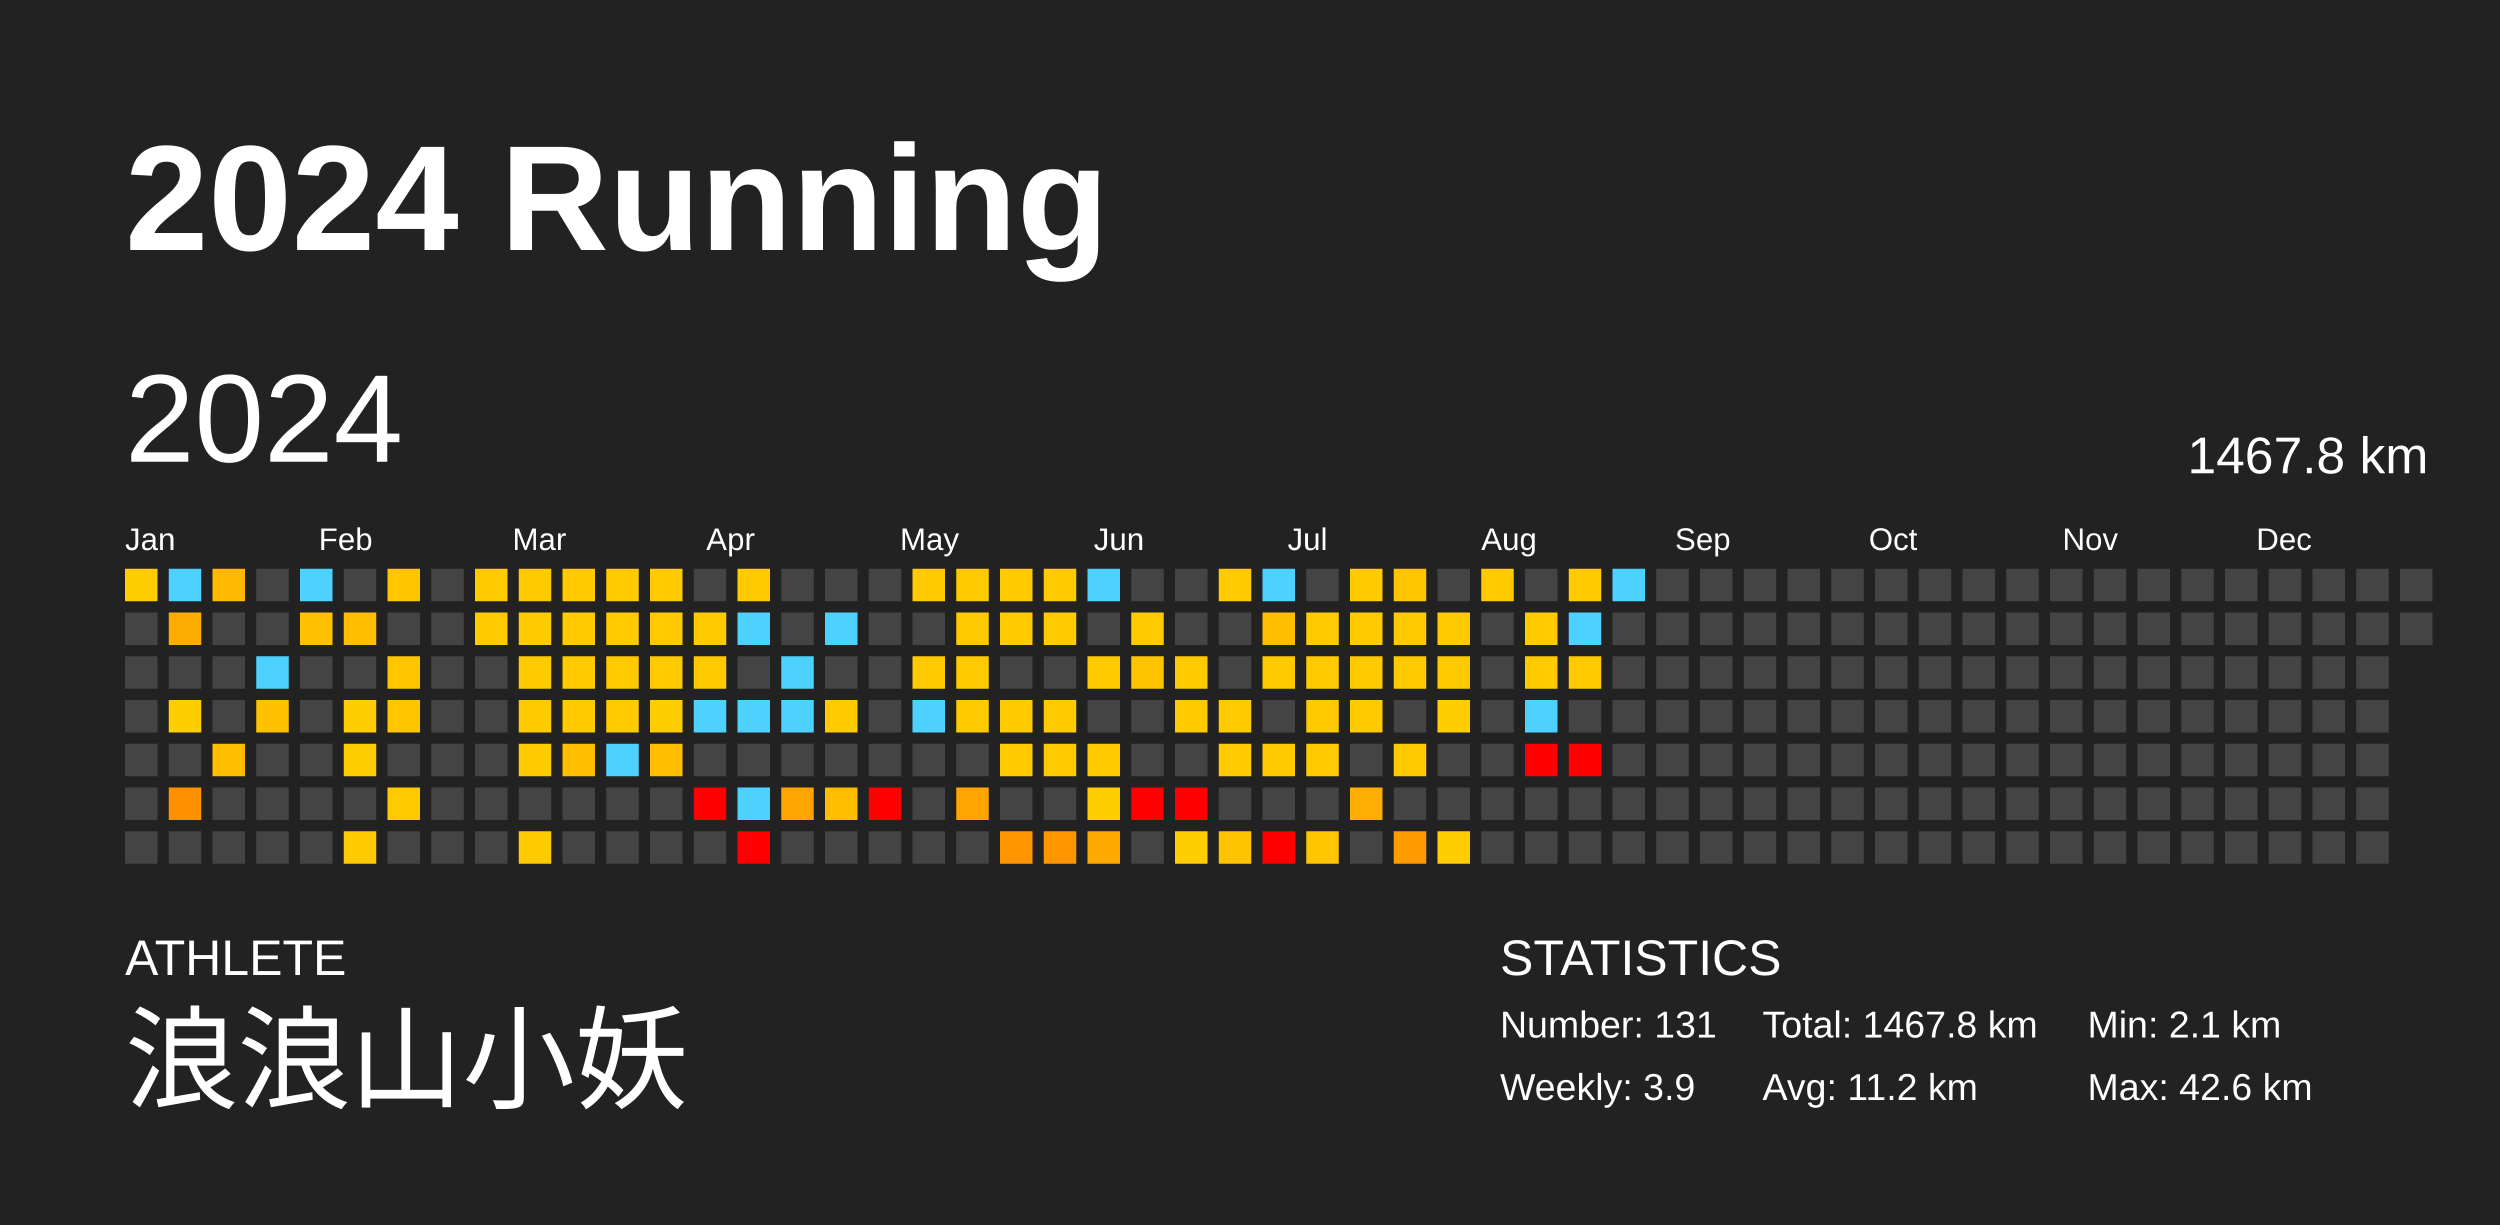
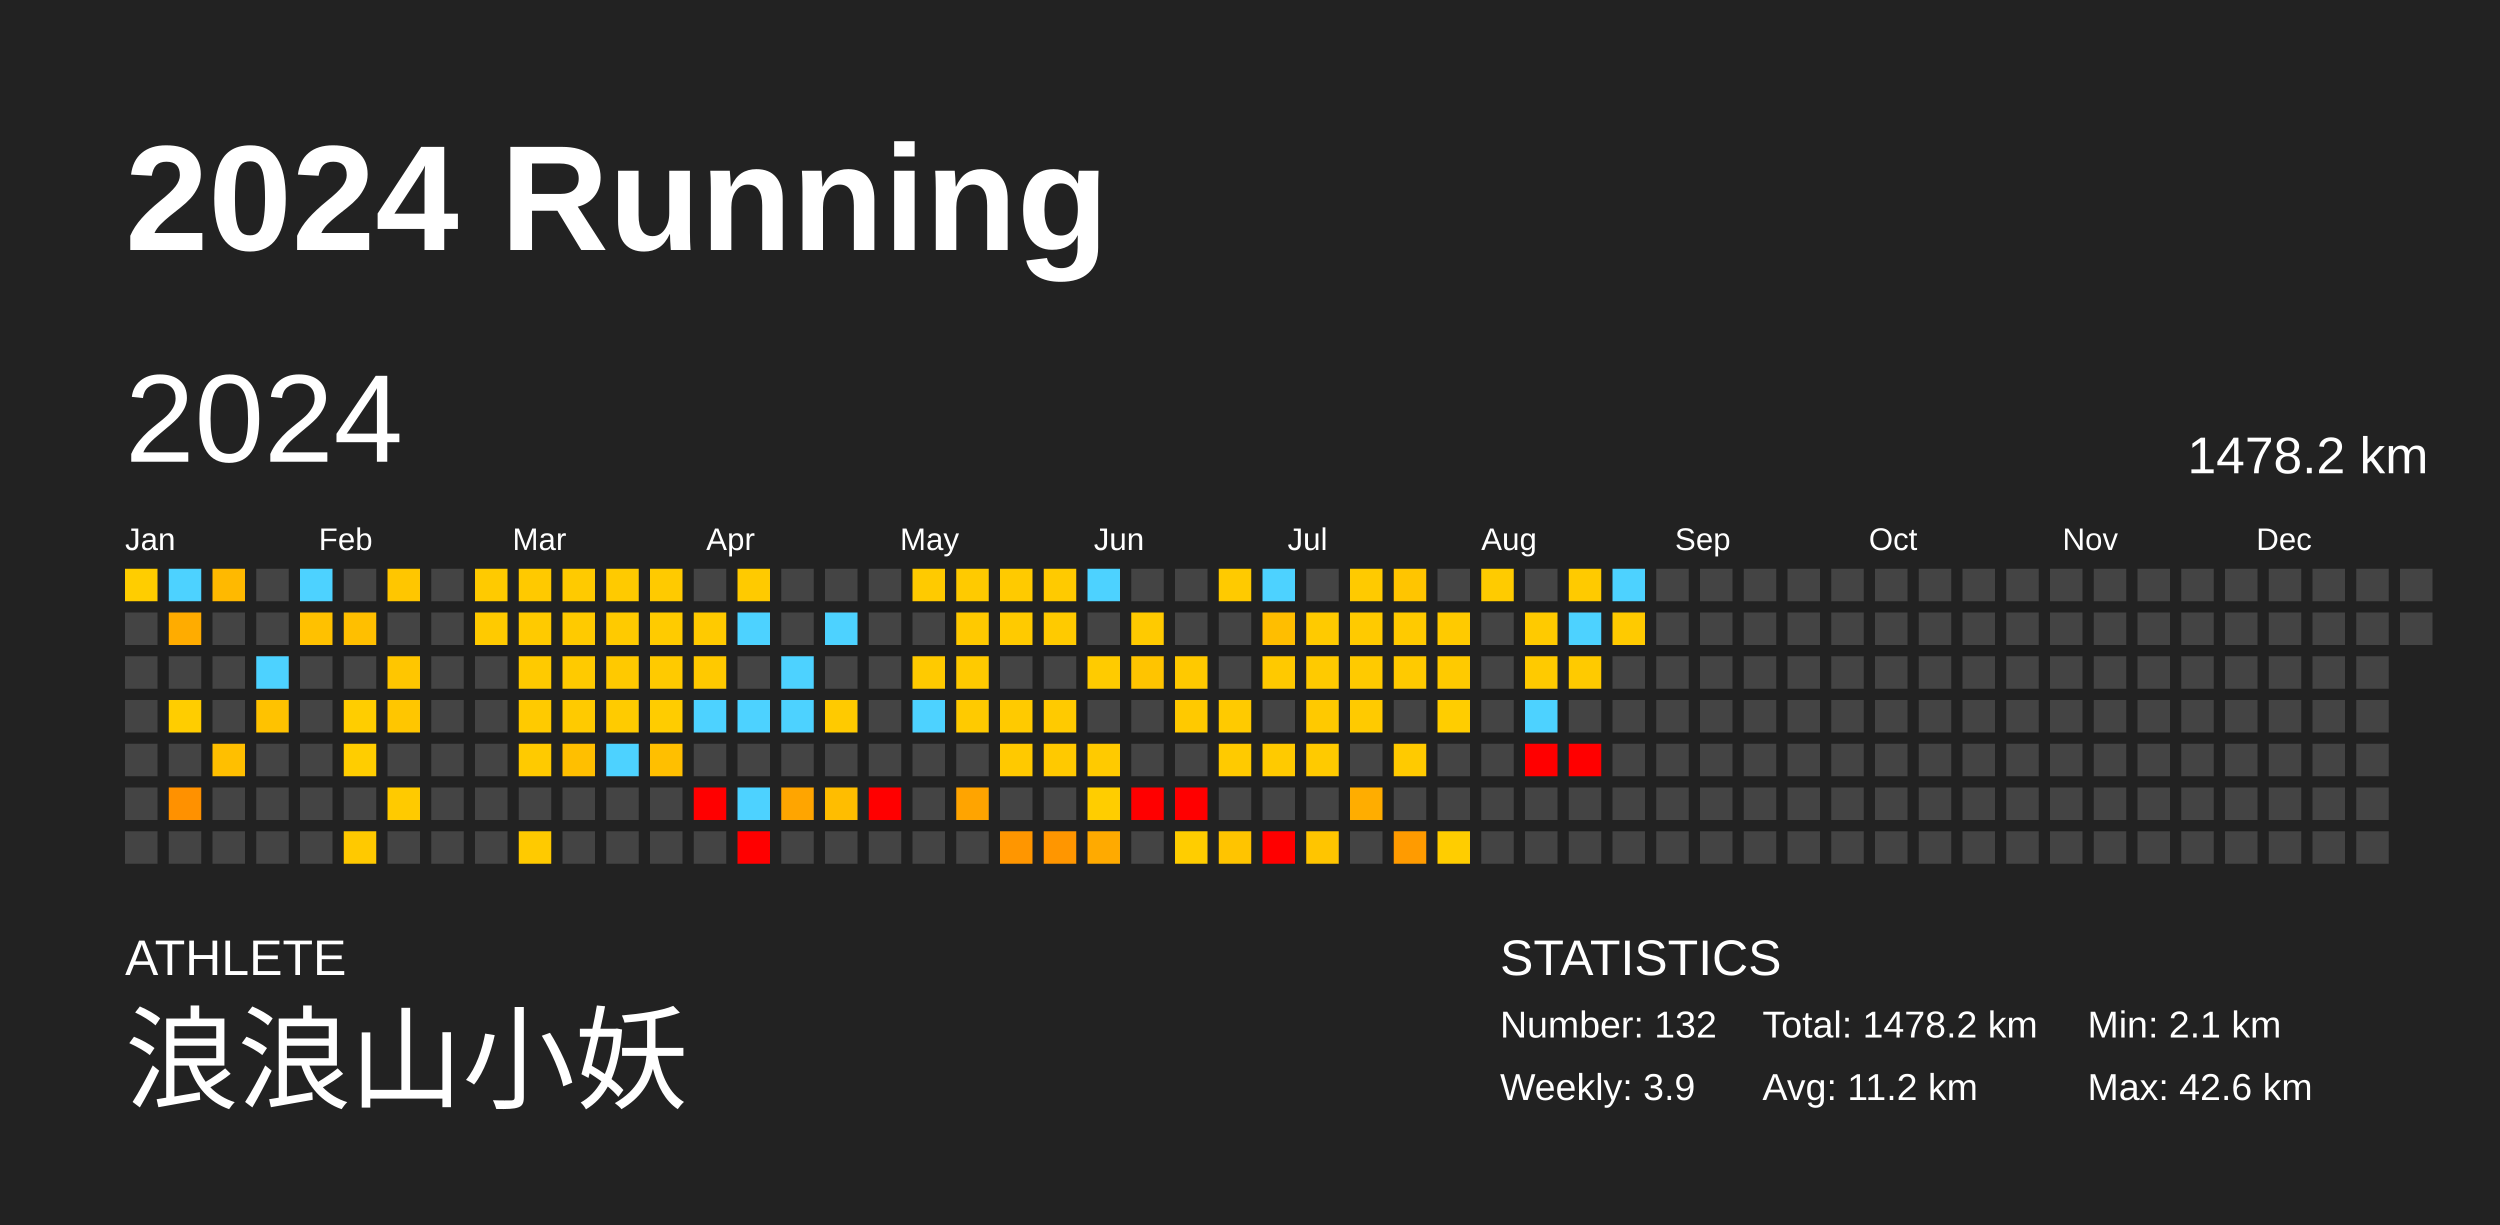
<svg xmlns="http://www.w3.org/2000/svg" baseProfile="full" height="98mm" version="1.1" viewBox="0,0,200,98" width="200mm">
  <defs />
  <rect fill="#222222" height="98" width="200" x="0" y="0" />
  <text fill="#FFFFFF" style="font-size:12px; font-family:Arial; font-weight:bold;" x="10" y="20">2024 Running</text>
  <text fill="#FFFFFF" style="font-size:4px; font-family:Arial" x="10" y="78">ATHLETE</text>
  <text fill="#FFFFFF" style="font-size:9px; font-family:Arial" x="10" y="88">浪浪山小妖</text>
  <text fill="#FFFFFF" style="font-size:4px; font-family:Arial" x="120" y="78">STATISTICS</text>
-   <text fill="#FFFFFF" style="font-size:3px; font-family:Arial" x="120" y="83">Number: 131</text>
+   <text fill="#FFFFFF" style="font-size:3px; font-family:Arial" x="120" y="83">Number: 132</text>
  <text fill="#FFFFFF" style="font-size:3px; font-family:Arial" x="120" y="88">Weekly: 3.9</text>
-   <text fill="#FFFFFF" style="font-size:3px; font-family:Arial" x="141" y="83">Total: 1467.8 km</text>
+   <text fill="#FFFFFF" style="font-size:3px; font-family:Arial" x="141" y="83">Total: 1478.2 km</text>
  <text fill="#FFFFFF" style="font-size:3px; font-family:Arial" x="141" y="88">Avg: 11.2 km</text>
  <text fill="#FFFFFF" style="font-size:3px; font-family:Arial" x="167" y="83">Min: 2.1 km</text>
  <text fill="#FFFFFF" style="font-size:3px; font-family:Arial" x="167" y="88">Max: 42.6 km</text>
  <text dominant-baseline="hanging" fill="#FFFFFF" style="font-size:10.0px; font-family:Arial;" x="10" y="30">2024</text>
-   <text dominant-baseline="hanging" fill="#FFFFFF" style="font-size:4.125px; font-family:Arial;" x="175" y="35">1467.8 km</text>
+   <text dominant-baseline="hanging" fill="#FFFFFF" style="font-size:4.125px; font-family:Arial;" x="175" y="35">1478.2 km</text>
  <text fill="#FFFFFF" style="font-size:2.5px; font-family:Arial" x="10.0" y="44">Jan</text>
  <text fill="#FFFFFF" style="font-size:2.5px; font-family:Arial" x="25.5" y="44">Feb</text>
  <text fill="#FFFFFF" style="font-size:2.5px; font-family:Arial" x="41.0" y="44">Mar</text>
  <text fill="#FFFFFF" style="font-size:2.5px; font-family:Arial" x="56.5" y="44">Apr</text>
  <text fill="#FFFFFF" style="font-size:2.5px; font-family:Arial" x="72.0" y="44">May</text>
  <text fill="#FFFFFF" style="font-size:2.5px; font-family:Arial" x="87.5" y="44">Jun</text>
  <text fill="#FFFFFF" style="font-size:2.5px; font-family:Arial" x="103.0" y="44">Jul</text>
  <text fill="#FFFFFF" style="font-size:2.5px; font-family:Arial" x="118.5" y="44">Aug</text>
  <text fill="#FFFFFF" style="font-size:2.5px; font-family:Arial" x="134.0" y="44">Sep</text>
  <text fill="#FFFFFF" style="font-size:2.5px; font-family:Arial" x="149.5" y="44">Oct</text>
  <text fill="#FFFFFF" style="font-size:2.5px; font-family:Arial" x="165.0" y="44">Nov</text>
  <text fill="#FFFFFF" style="font-size:2.5px; font-family:Arial" x="180.5" y="44">Dec</text>
  <rect fill="#ffcd00" height="2.6" width="2.6" x="10.0" y="45.5" />
  <rect fill="#444444" height="2.6" width="2.6" x="10.0" y="49.0" />
  <rect fill="#444444" height="2.6" width="2.6" x="10.0" y="52.5" />
  <rect fill="#444444" height="2.6" width="2.6" x="10.0" y="56.0" />
  <rect fill="#444444" height="2.6" width="2.6" x="10.0" y="59.5" />
  <rect fill="#444444" height="2.6" width="2.6" x="10.0" y="63.0" />
  <rect fill="#444444" height="2.6" width="2.6" x="10.0" y="66.5" />
  <rect fill="#4dd2ff" height="2.6" width="2.6" x="13.5" y="45.5" />
  <rect fill="#ffac00" height="2.6" width="2.6" x="13.5" y="49.0" />
  <rect fill="#444444" height="2.6" width="2.6" x="13.5" y="52.5" />
  <rect fill="#ffcd00" height="2.6" width="2.6" x="13.5" y="56.0" />
  <rect fill="#444444" height="2.6" width="2.6" x="13.5" y="59.5" />
  <rect fill="#ff9100" height="2.6" width="2.6" x="13.5" y="63.0" />
  <rect fill="#444444" height="2.6" width="2.6" x="13.5" y="66.5" />
  <rect fill="#ffb900" height="2.6" width="2.6" x="17.0" y="45.5" />
  <rect fill="#444444" height="2.6" width="2.6" x="17.0" y="49.0" />
  <rect fill="#444444" height="2.6" width="2.6" x="17.0" y="52.5" />
  <rect fill="#444444" height="2.6" width="2.6" x="17.0" y="56.0" />
  <rect fill="#ffbf00" height="2.6" width="2.6" x="17.0" y="59.5" />
  <rect fill="#444444" height="2.6" width="2.6" x="17.0" y="63.0" />
  <rect fill="#444444" height="2.6" width="2.6" x="17.0" y="66.5" />
  <rect fill="#444444" height="2.6" width="2.6" x="20.5" y="45.5" />
  <rect fill="#444444" height="2.6" width="2.6" x="20.5" y="49.0" />
  <rect fill="#4dd2ff" height="2.6" width="2.6" x="20.5" y="52.5" />
  <rect fill="#ffc200" height="2.6" width="2.6" x="20.5" y="56.0" />
  <rect fill="#444444" height="2.6" width="2.6" x="20.5" y="59.5" />
  <rect fill="#444444" height="2.6" width="2.6" x="20.5" y="63.0" />
  <rect fill="#444444" height="2.6" width="2.6" x="20.5" y="66.5" />
  <rect fill="#4dd2ff" height="2.6" width="2.6" x="24.0" y="45.5" />
  <rect fill="#ffc100" height="2.6" width="2.6" x="24.0" y="49.0" />
  <rect fill="#444444" height="2.6" width="2.6" x="24.0" y="52.5" />
  <rect fill="#444444" height="2.6" width="2.6" x="24.0" y="56.0" />
  <rect fill="#444444" height="2.6" width="2.6" x="24.0" y="59.5" />
  <rect fill="#444444" height="2.6" width="2.6" x="24.0" y="63.0" />
  <rect fill="#444444" height="2.6" width="2.6" x="24.0" y="66.5" />
  <rect fill="#444444" height="2.6" width="2.6" x="27.5" y="45.5" />
  <rect fill="#ffbf00" height="2.6" width="2.6" x="27.5" y="49.0" />
  <rect fill="#444444" height="2.6" width="2.6" x="27.5" y="52.5" />
  <rect fill="#ffcd00" height="2.6" width="2.6" x="27.5" y="56.0" />
  <rect fill="#ffcd00" height="2.6" width="2.6" x="27.5" y="59.5" />
  <rect fill="#444444" height="2.6" width="2.6" x="27.5" y="63.0" />
  <rect fill="#ffc900" height="2.6" width="2.6" x="27.5" y="66.5" />
  <rect fill="#ffc600" height="2.6" width="2.6" x="31.0" y="45.5" />
  <rect fill="#444444" height="2.6" width="2.6" x="31.0" y="49.0" />
  <rect fill="#ffc600" height="2.6" width="2.6" x="31.0" y="52.5" />
  <rect fill="#ffc600" height="2.6" width="2.6" x="31.0" y="56.0" />
  <rect fill="#444444" height="2.6" width="2.6" x="31.0" y="59.5" />
  <rect fill="#ffca00" height="2.6" width="2.6" x="31.0" y="63.0" />
  <rect fill="#444444" height="2.6" width="2.6" x="31.0" y="66.5" />
  <rect fill="#444444" height="2.6" width="2.6" x="34.5" y="45.5" />
  <rect fill="#444444" height="2.6" width="2.6" x="34.5" y="49.0" />
  <rect fill="#444444" height="2.6" width="2.6" x="34.5" y="52.5" />
  <rect fill="#444444" height="2.6" width="2.6" x="34.5" y="56.0" />
  <rect fill="#444444" height="2.6" width="2.6" x="34.5" y="59.5" />
  <rect fill="#444444" height="2.6" width="2.6" x="34.5" y="63.0" />
  <rect fill="#444444" height="2.6" width="2.6" x="34.5" y="66.5" />
  <rect fill="#ffca00" height="2.6" width="2.6" x="38.0" y="45.5" />
  <rect fill="#ffca00" height="2.6" width="2.6" x="38.0" y="49.0" />
  <rect fill="#444444" height="2.6" width="2.6" x="38.0" y="52.5" />
  <rect fill="#444444" height="2.6" width="2.6" x="38.0" y="56.0" />
  <rect fill="#444444" height="2.6" width="2.6" x="38.0" y="59.5" />
  <rect fill="#444444" height="2.6" width="2.6" x="38.0" y="63.0" />
  <rect fill="#444444" height="2.6" width="2.6" x="38.0" y="66.5" />
  <rect fill="#ffc900" height="2.6" width="2.6" x="41.5" y="45.5" />
  <rect fill="#ffca00" height="2.6" width="2.6" x="41.5" y="49.0" />
  <rect fill="#ffca00" height="2.6" width="2.6" x="41.5" y="52.5" />
  <rect fill="#ffca00" height="2.6" width="2.6" x="41.5" y="56.0" />
  <rect fill="#ffca00" height="2.6" width="2.6" x="41.5" y="59.5" />
  <rect fill="#444444" height="2.6" width="2.6" x="41.5" y="63.0" />
  <rect fill="#ffca00" height="2.6" width="2.6" x="41.5" y="66.5" />
  <rect fill="#ffca00" height="2.6" width="2.6" x="45.0" y="45.5" />
  <rect fill="#ffca00" height="2.6" width="2.6" x="45.0" y="49.0" />
  <rect fill="#ffca00" height="2.6" width="2.6" x="45.0" y="52.5" />
  <rect fill="#ffca00" height="2.6" width="2.6" x="45.0" y="56.0" />
  <rect fill="#ffbf00" height="2.6" width="2.6" x="45.0" y="59.5" />
  <rect fill="#444444" height="2.6" width="2.6" x="45.0" y="63.0" />
  <rect fill="#444444" height="2.6" width="2.6" x="45.0" y="66.5" />
  <rect fill="#ffca00" height="2.6" width="2.6" x="48.5" y="45.5" />
  <rect fill="#ffca00" height="2.6" width="2.6" x="48.5" y="49.0" />
  <rect fill="#ffc900" height="2.6" width="2.6" x="48.5" y="52.5" />
  <rect fill="#ffcb00" height="2.6" width="2.6" x="48.5" y="56.0" />
  <rect fill="#4dd2ff" height="2.6" width="2.6" x="48.5" y="59.5" />
  <rect fill="#444444" height="2.6" width="2.6" x="48.5" y="63.0" />
  <rect fill="#444444" height="2.6" width="2.6" x="48.5" y="66.5" />
  <rect fill="#ffca00" height="2.6" width="2.6" x="52.0" y="45.5" />
  <rect fill="#ffcb00" height="2.6" width="2.6" x="52.0" y="49.0" />
  <rect fill="#ffca00" height="2.6" width="2.6" x="52.0" y="52.5" />
  <rect fill="#ffcc00" height="2.6" width="2.6" x="52.0" y="56.0" />
  <rect fill="#ffbf00" height="2.6" width="2.6" x="52.0" y="59.5" />
  <rect fill="#444444" height="2.6" width="2.6" x="52.0" y="63.0" />
  <rect fill="#444444" height="2.6" width="2.6" x="52.0" y="66.5" />
  <rect fill="#444444" height="2.6" width="2.6" x="55.5" y="45.5" />
  <rect fill="#ffca00" height="2.6" width="2.6" x="55.5" y="49.0" />
  <rect fill="#ffc900" height="2.6" width="2.6" x="55.5" y="52.5" />
  <rect fill="#4dd2ff" height="2.6" width="2.6" x="55.5" y="56.0" />
  <rect fill="#444444" height="2.6" width="2.6" x="55.5" y="59.5" />
  <rect fill="red" height="2.6" width="2.6" x="55.5" y="63.0" />
  <rect fill="#444444" height="2.6" width="2.6" x="55.5" y="66.5" />
  <rect fill="#ffca00" height="2.6" width="2.6" x="59.0" y="45.5" />
  <rect fill="#4dd2ff" height="2.6" width="2.6" x="59.0" y="49.0" />
  <rect fill="#444444" height="2.6" width="2.6" x="59.0" y="52.5" />
  <rect fill="#4dd2ff" height="2.6" width="2.6" x="59.0" y="56.0" />
  <rect fill="#444444" height="2.6" width="2.6" x="59.0" y="59.5" />
  <rect fill="#4dd2ff" height="2.6" width="2.6" x="59.0" y="63.0" />
  <rect fill="red" height="2.6" width="2.6" x="59.0" y="66.5" />
  <rect fill="#444444" height="2.6" width="2.6" x="62.5" y="45.5" />
  <rect fill="#444444" height="2.6" width="2.6" x="62.5" y="49.0" />
  <rect fill="#4dd2ff" height="2.6" width="2.6" x="62.5" y="52.5" />
  <rect fill="#4dd2ff" height="2.6" width="2.6" x="62.5" y="56.0" />
  <rect fill="#444444" height="2.6" width="2.6" x="62.5" y="59.5" />
  <rect fill="#ffa500" height="2.6" width="2.6" x="62.5" y="63.0" />
  <rect fill="#444444" height="2.6" width="2.6" x="62.5" y="66.5" />
  <rect fill="#444444" height="2.6" width="2.6" x="66.0" y="45.5" />
  <rect fill="#4dd2ff" height="2.6" width="2.6" x="66.0" y="49.0" />
  <rect fill="#444444" height="2.6" width="2.6" x="66.0" y="52.5" />
  <rect fill="#ffca00" height="2.6" width="2.6" x="66.0" y="56.0" />
  <rect fill="#444444" height="2.6" width="2.6" x="66.0" y="59.5" />
  <rect fill="#ffbd00" height="2.6" width="2.6" x="66.0" y="63.0" />
  <rect fill="#444444" height="2.6" width="2.6" x="66.0" y="66.5" />
  <rect fill="#444444" height="2.6" width="2.6" x="69.5" y="45.5" />
  <rect fill="#444444" height="2.6" width="2.6" x="69.5" y="49.0" />
  <rect fill="#444444" height="2.6" width="2.6" x="69.5" y="52.5" />
  <rect fill="#444444" height="2.6" width="2.6" x="69.5" y="56.0" />
  <rect fill="#444444" height="2.6" width="2.6" x="69.5" y="59.5" />
  <rect fill="red" height="2.6" width="2.6" x="69.5" y="63.0" />
  <rect fill="#444444" height="2.6" width="2.6" x="69.5" y="66.5" />
  <rect fill="#ffca00" height="2.6" width="2.6" x="73.0" y="45.5" />
  <rect fill="#444444" height="2.6" width="2.6" x="73.0" y="49.0" />
  <rect fill="#ffca00" height="2.6" width="2.6" x="73.0" y="52.5" />
  <rect fill="#4dd2ff" height="2.6" width="2.6" x="73.0" y="56.0" />
  <rect fill="#444444" height="2.6" width="2.6" x="73.0" y="59.5" />
  <rect fill="#444444" height="2.6" width="2.6" x="73.0" y="63.0" />
  <rect fill="#444444" height="2.6" width="2.6" x="73.0" y="66.5" />
  <rect fill="#ffca00" height="2.6" width="2.6" x="76.5" y="45.5" />
  <rect fill="#ffc900" height="2.6" width="2.6" x="76.5" y="49.0" />
  <rect fill="#ffca00" height="2.6" width="2.6" x="76.5" y="52.5" />
  <rect fill="#ffca00" height="2.6" width="2.6" x="76.5" y="56.0" />
  <rect fill="#444444" height="2.6" width="2.6" x="76.5" y="59.5" />
  <rect fill="#ffa400" height="2.6" width="2.6" x="76.5" y="63.0" />
  <rect fill="#444444" height="2.6" width="2.6" x="76.5" y="66.5" />
  <rect fill="#ffca00" height="2.6" width="2.6" x="80.0" y="45.5" />
  <rect fill="#ffca00" height="2.6" width="2.6" x="80.0" y="49.0" />
  <rect fill="#444444" height="2.6" width="2.6" x="80.0" y="52.5" />
  <rect fill="#ffca00" height="2.6" width="2.6" x="80.0" y="56.0" />
  <rect fill="#ffc900" height="2.6" width="2.6" x="80.0" y="59.5" />
  <rect fill="#444444" height="2.6" width="2.6" x="80.0" y="63.0" />
  <rect fill="#ff9600" height="2.6" width="2.6" x="80.0" y="66.5" />
  <rect fill="#ffca00" height="2.6" width="2.6" x="83.5" y="45.5" />
  <rect fill="#ffca00" height="2.6" width="2.6" x="83.5" y="49.0" />
  <rect fill="#444444" height="2.6" width="2.6" x="83.5" y="52.5" />
  <rect fill="#ffca00" height="2.6" width="2.6" x="83.5" y="56.0" />
  <rect fill="#ffc900" height="2.6" width="2.6" x="83.5" y="59.5" />
  <rect fill="#444444" height="2.6" width="2.6" x="83.5" y="63.0" />
  <rect fill="#ff9600" height="2.6" width="2.6" x="83.5" y="66.5" />
  <rect fill="#4dd2ff" height="2.6" width="2.6" x="87.0" y="45.5" />
  <rect fill="#444444" height="2.6" width="2.6" x="87.0" y="49.0" />
  <rect fill="#ffcb00" height="2.6" width="2.6" x="87.0" y="52.5" />
  <rect fill="#444444" height="2.6" width="2.6" x="87.0" y="56.0" />
  <rect fill="#ffca00" height="2.6" width="2.6" x="87.0" y="59.5" />
  <rect fill="#ffcd00" height="2.6" width="2.6" x="87.0" y="63.0" />
  <rect fill="#ffaa00" height="2.6" width="2.6" x="87.0" y="66.5" />
  <rect fill="#444444" height="2.6" width="2.6" x="90.5" y="45.5" />
  <rect fill="#ffca00" height="2.6" width="2.6" x="90.5" y="49.0" />
  <rect fill="#ffc400" height="2.6" width="2.6" x="90.5" y="52.5" />
  <rect fill="#444444" height="2.6" width="2.6" x="90.5" y="56.0" />
  <rect fill="#444444" height="2.6" width="2.6" x="90.5" y="59.5" />
  <rect fill="red" height="2.6" width="2.6" x="90.5" y="63.0" />
  <rect fill="#444444" height="2.6" width="2.6" x="90.5" y="66.5" />
  <rect fill="#444444" height="2.6" width="2.6" x="94.0" y="45.5" />
  <rect fill="#444444" height="2.6" width="2.6" x="94.0" y="49.0" />
  <rect fill="#ffc900" height="2.6" width="2.6" x="94.0" y="52.5" />
  <rect fill="#ffc900" height="2.6" width="2.6" x="94.0" y="56.0" />
  <rect fill="#444444" height="2.6" width="2.6" x="94.0" y="59.5" />
  <rect fill="red" height="2.6" width="2.6" x="94.0" y="63.0" />
  <rect fill="#ffcd00" height="2.6" width="2.6" x="94.0" y="66.5" />
  <rect fill="#ffca00" height="2.6" width="2.6" x="97.5" y="45.5" />
  <rect fill="#444444" height="2.6" width="2.6" x="97.5" y="49.0" />
  <rect fill="#444444" height="2.6" width="2.6" x="97.5" y="52.5" />
  <rect fill="#ffca00" height="2.6" width="2.6" x="97.5" y="56.0" />
  <rect fill="#ffca00" height="2.6" width="2.6" x="97.5" y="59.5" />
  <rect fill="#444444" height="2.6" width="2.6" x="97.5" y="63.0" />
  <rect fill="#ffc400" height="2.6" width="2.6" x="97.5" y="66.5" />
  <rect fill="#4dd2ff" height="2.6" width="2.6" x="101.0" y="45.5" />
  <rect fill="#ffbe00" height="2.6" width="2.6" x="101.0" y="49.0" />
  <rect fill="#ffc900" height="2.6" width="2.6" x="101.0" y="52.5" />
  <rect fill="#444444" height="2.6" width="2.6" x="101.0" y="56.0" />
  <rect fill="#ffca00" height="2.6" width="2.6" x="101.0" y="59.5" />
  <rect fill="#444444" height="2.6" width="2.6" x="101.0" y="63.0" />
  <rect fill="red" height="2.6" width="2.6" x="101.0" y="66.5" />
  <rect fill="#444444" height="2.6" width="2.6" x="104.5" y="45.5" />
  <rect fill="#ffca00" height="2.6" width="2.6" x="104.5" y="49.0" />
  <rect fill="#ffca00" height="2.6" width="2.6" x="104.5" y="52.5" />
  <rect fill="#ffc900" height="2.6" width="2.6" x="104.5" y="56.0" />
  <rect fill="#ffca00" height="2.6" width="2.6" x="104.5" y="59.5" />
  <rect fill="#444444" height="2.6" width="2.6" x="104.5" y="63.0" />
  <rect fill="#ffc500" height="2.6" width="2.6" x="104.5" y="66.5" />
  <rect fill="#ffca00" height="2.6" width="2.6" x="108.0" y="45.5" />
  <rect fill="#ffca00" height="2.6" width="2.6" x="108.0" y="49.0" />
  <rect fill="#ffca00" height="2.6" width="2.6" x="108.0" y="52.5" />
  <rect fill="#ffca00" height="2.6" width="2.6" x="108.0" y="56.0" />
  <rect fill="#444444" height="2.6" width="2.6" x="108.0" y="59.5" />
  <rect fill="#ffad00" height="2.6" width="2.6" x="108.0" y="63.0" />
  <rect fill="#444444" height="2.6" width="2.6" x="108.0" y="66.5" />
  <rect fill="#ffc500" height="2.6" width="2.6" x="111.5" y="45.5" />
  <rect fill="#ffca00" height="2.6" width="2.6" x="111.5" y="49.0" />
  <rect fill="#ffca00" height="2.6" width="2.6" x="111.5" y="52.5" />
  <rect fill="#444444" height="2.6" width="2.6" x="111.5" y="56.0" />
  <rect fill="#ffca00" height="2.6" width="2.6" x="111.5" y="59.5" />
  <rect fill="#444444" height="2.6" width="2.6" x="111.5" y="63.0" />
  <rect fill="#ff9b00" height="2.6" width="2.6" x="111.5" y="66.5" />
  <rect fill="#444444" height="2.6" width="2.6" x="115.0" y="45.5" />
  <rect fill="#ffca00" height="2.6" width="2.6" x="115.0" y="49.0" />
  <rect fill="#ffca00" height="2.6" width="2.6" x="115.0" y="52.5" />
  <rect fill="#ffcd00" height="2.6" width="2.6" x="115.0" y="56.0" />
  <rect fill="#444444" height="2.6" width="2.6" x="115.0" y="59.5" />
  <rect fill="#444444" height="2.6" width="2.6" x="115.0" y="63.0" />
  <rect fill="#ffcd00" height="2.6" width="2.6" x="115.0" y="66.5" />
  <rect fill="#ffcb00" height="2.6" width="2.6" x="118.5" y="45.5" />
  <rect fill="#444444" height="2.6" width="2.6" x="118.5" y="49.0" />
  <rect fill="#444444" height="2.6" width="2.6" x="118.5" y="52.5" />
  <rect fill="#444444" height="2.6" width="2.6" x="118.5" y="56.0" />
  <rect fill="#444444" height="2.6" width="2.6" x="118.5" y="59.5" />
  <rect fill="#444444" height="2.6" width="2.6" x="118.5" y="63.0" />
  <rect fill="#444444" height="2.6" width="2.6" x="118.5" y="66.5" />
  <rect fill="#444444" height="2.6" width="2.6" x="122.0" y="45.5" />
  <rect fill="#ffca00" height="2.6" width="2.6" x="122.0" y="49.0" />
  <rect fill="#ffca00" height="2.6" width="2.6" x="122.0" y="52.5" />
  <rect fill="#4dd2ff" height="2.6" width="2.6" x="122.0" y="56.0" />
  <rect fill="red" height="2.6" width="2.6" x="122.0" y="59.5" />
  <rect fill="#444444" height="2.6" width="2.6" x="122.0" y="63.0" />
  <rect fill="#444444" height="2.6" width="2.6" x="122.0" y="66.5" />
  <rect fill="#ffca00" height="2.6" width="2.6" x="125.5" y="45.5" />
  <rect fill="#4dd2ff" height="2.6" width="2.6" x="125.5" y="49.0" />
  <rect fill="#ffca00" height="2.6" width="2.6" x="125.5" y="52.5" />
  <rect fill="#444444" height="2.6" width="2.6" x="125.5" y="56.0" />
  <rect fill="red" height="2.6" width="2.6" x="125.5" y="59.5" />
  <rect fill="#444444" height="2.6" width="2.6" x="125.5" y="63.0" />
  <rect fill="#444444" height="2.6" width="2.6" x="125.5" y="66.5" />
  <rect fill="#4dd2ff" height="2.6" width="2.6" x="129.0" y="45.5" />
-   <rect fill="#444444" height="2.6" width="2.6" x="129.0" y="49.0" />
+   <rect fill="#ffca00" height="2.6" width="2.6" x="129.0" y="49.0" />
  <rect fill="#444444" height="2.6" width="2.6" x="129.0" y="52.5" />
  <rect fill="#444444" height="2.6" width="2.6" x="129.0" y="56.0" />
  <rect fill="#444444" height="2.6" width="2.6" x="129.0" y="59.5" />
  <rect fill="#444444" height="2.6" width="2.6" x="129.0" y="63.0" />
  <rect fill="#444444" height="2.6" width="2.6" x="129.0" y="66.5" />
  <rect fill="#444444" height="2.6" width="2.6" x="132.5" y="45.5" />
  <rect fill="#444444" height="2.6" width="2.6" x="132.5" y="49.0" />
  <rect fill="#444444" height="2.6" width="2.6" x="132.5" y="52.5" />
  <rect fill="#444444" height="2.6" width="2.6" x="132.5" y="56.0" />
  <rect fill="#444444" height="2.6" width="2.6" x="132.5" y="59.5" />
  <rect fill="#444444" height="2.6" width="2.6" x="132.5" y="63.0" />
  <rect fill="#444444" height="2.6" width="2.6" x="132.5" y="66.5" />
  <rect fill="#444444" height="2.6" width="2.6" x="136.0" y="45.5" />
  <rect fill="#444444" height="2.6" width="2.6" x="136.0" y="49.0" />
  <rect fill="#444444" height="2.6" width="2.6" x="136.0" y="52.5" />
  <rect fill="#444444" height="2.6" width="2.6" x="136.0" y="56.0" />
  <rect fill="#444444" height="2.6" width="2.6" x="136.0" y="59.5" />
  <rect fill="#444444" height="2.6" width="2.6" x="136.0" y="63.0" />
  <rect fill="#444444" height="2.6" width="2.6" x="136.0" y="66.5" />
  <rect fill="#444444" height="2.6" width="2.6" x="139.5" y="45.5" />
  <rect fill="#444444" height="2.6" width="2.6" x="139.5" y="49.0" />
  <rect fill="#444444" height="2.6" width="2.6" x="139.5" y="52.5" />
  <rect fill="#444444" height="2.6" width="2.6" x="139.5" y="56.0" />
  <rect fill="#444444" height="2.6" width="2.6" x="139.5" y="59.5" />
  <rect fill="#444444" height="2.6" width="2.6" x="139.5" y="63.0" />
  <rect fill="#444444" height="2.6" width="2.6" x="139.5" y="66.5" />
  <rect fill="#444444" height="2.6" width="2.6" x="143.0" y="45.5" />
  <rect fill="#444444" height="2.6" width="2.6" x="143.0" y="49.0" />
  <rect fill="#444444" height="2.6" width="2.6" x="143.0" y="52.5" />
  <rect fill="#444444" height="2.6" width="2.6" x="143.0" y="56.0" />
  <rect fill="#444444" height="2.6" width="2.6" x="143.0" y="59.5" />
  <rect fill="#444444" height="2.6" width="2.6" x="143.0" y="63.0" />
  <rect fill="#444444" height="2.6" width="2.6" x="143.0" y="66.5" />
  <rect fill="#444444" height="2.6" width="2.6" x="146.5" y="45.5" />
  <rect fill="#444444" height="2.6" width="2.6" x="146.5" y="49.0" />
  <rect fill="#444444" height="2.6" width="2.6" x="146.5" y="52.5" />
  <rect fill="#444444" height="2.6" width="2.6" x="146.5" y="56.0" />
  <rect fill="#444444" height="2.6" width="2.6" x="146.5" y="59.5" />
  <rect fill="#444444" height="2.6" width="2.6" x="146.5" y="63.0" />
  <rect fill="#444444" height="2.6" width="2.6" x="146.5" y="66.5" />
  <rect fill="#444444" height="2.6" width="2.6" x="150.0" y="45.5" />
  <rect fill="#444444" height="2.6" width="2.6" x="150.0" y="49.0" />
  <rect fill="#444444" height="2.6" width="2.6" x="150.0" y="52.5" />
  <rect fill="#444444" height="2.6" width="2.6" x="150.0" y="56.0" />
  <rect fill="#444444" height="2.6" width="2.6" x="150.0" y="59.5" />
  <rect fill="#444444" height="2.6" width="2.6" x="150.0" y="63.0" />
  <rect fill="#444444" height="2.6" width="2.6" x="150.0" y="66.5" />
  <rect fill="#444444" height="2.6" width="2.6" x="153.5" y="45.5" />
  <rect fill="#444444" height="2.6" width="2.6" x="153.5" y="49.0" />
  <rect fill="#444444" height="2.6" width="2.6" x="153.5" y="52.5" />
  <rect fill="#444444" height="2.6" width="2.6" x="153.5" y="56.0" />
  <rect fill="#444444" height="2.6" width="2.6" x="153.5" y="59.5" />
  <rect fill="#444444" height="2.6" width="2.6" x="153.5" y="63.0" />
  <rect fill="#444444" height="2.6" width="2.6" x="153.5" y="66.5" />
  <rect fill="#444444" height="2.6" width="2.6" x="157.0" y="45.5" />
  <rect fill="#444444" height="2.6" width="2.6" x="157.0" y="49.0" />
  <rect fill="#444444" height="2.6" width="2.6" x="157.0" y="52.5" />
  <rect fill="#444444" height="2.6" width="2.6" x="157.0" y="56.0" />
  <rect fill="#444444" height="2.6" width="2.6" x="157.0" y="59.5" />
  <rect fill="#444444" height="2.6" width="2.6" x="157.0" y="63.0" />
  <rect fill="#444444" height="2.6" width="2.6" x="157.0" y="66.5" />
  <rect fill="#444444" height="2.6" width="2.6" x="160.5" y="45.5" />
  <rect fill="#444444" height="2.6" width="2.6" x="160.5" y="49.0" />
  <rect fill="#444444" height="2.6" width="2.6" x="160.5" y="52.5" />
  <rect fill="#444444" height="2.6" width="2.6" x="160.5" y="56.0" />
  <rect fill="#444444" height="2.6" width="2.6" x="160.5" y="59.5" />
  <rect fill="#444444" height="2.6" width="2.6" x="160.5" y="63.0" />
  <rect fill="#444444" height="2.6" width="2.6" x="160.5" y="66.5" />
  <rect fill="#444444" height="2.6" width="2.6" x="164.0" y="45.5" />
  <rect fill="#444444" height="2.6" width="2.6" x="164.0" y="49.0" />
  <rect fill="#444444" height="2.6" width="2.6" x="164.0" y="52.5" />
  <rect fill="#444444" height="2.6" width="2.6" x="164.0" y="56.0" />
  <rect fill="#444444" height="2.6" width="2.6" x="164.0" y="59.5" />
  <rect fill="#444444" height="2.6" width="2.6" x="164.0" y="63.0" />
  <rect fill="#444444" height="2.6" width="2.6" x="164.0" y="66.5" />
  <rect fill="#444444" height="2.6" width="2.6" x="167.5" y="45.5" />
  <rect fill="#444444" height="2.6" width="2.6" x="167.5" y="49.0" />
  <rect fill="#444444" height="2.6" width="2.6" x="167.5" y="52.5" />
  <rect fill="#444444" height="2.6" width="2.6" x="167.5" y="56.0" />
  <rect fill="#444444" height="2.6" width="2.6" x="167.5" y="59.5" />
  <rect fill="#444444" height="2.6" width="2.6" x="167.5" y="63.0" />
  <rect fill="#444444" height="2.6" width="2.6" x="167.5" y="66.5" />
  <rect fill="#444444" height="2.6" width="2.6" x="171.0" y="45.5" />
  <rect fill="#444444" height="2.6" width="2.6" x="171.0" y="49.0" />
  <rect fill="#444444" height="2.6" width="2.6" x="171.0" y="52.5" />
  <rect fill="#444444" height="2.6" width="2.6" x="171.0" y="56.0" />
  <rect fill="#444444" height="2.6" width="2.6" x="171.0" y="59.5" />
  <rect fill="#444444" height="2.6" width="2.6" x="171.0" y="63.0" />
  <rect fill="#444444" height="2.6" width="2.6" x="171.0" y="66.5" />
  <rect fill="#444444" height="2.6" width="2.6" x="174.5" y="45.5" />
  <rect fill="#444444" height="2.6" width="2.6" x="174.5" y="49.0" />
  <rect fill="#444444" height="2.6" width="2.6" x="174.5" y="52.5" />
  <rect fill="#444444" height="2.6" width="2.6" x="174.5" y="56.0" />
  <rect fill="#444444" height="2.6" width="2.6" x="174.5" y="59.5" />
  <rect fill="#444444" height="2.6" width="2.6" x="174.5" y="63.0" />
  <rect fill="#444444" height="2.6" width="2.6" x="174.5" y="66.5" />
  <rect fill="#444444" height="2.6" width="2.6" x="178.0" y="45.5" />
  <rect fill="#444444" height="2.6" width="2.6" x="178.0" y="49.0" />
  <rect fill="#444444" height="2.6" width="2.6" x="178.0" y="52.5" />
  <rect fill="#444444" height="2.6" width="2.6" x="178.0" y="56.0" />
  <rect fill="#444444" height="2.6" width="2.6" x="178.0" y="59.5" />
  <rect fill="#444444" height="2.6" width="2.6" x="178.0" y="63.0" />
  <rect fill="#444444" height="2.6" width="2.6" x="178.0" y="66.5" />
  <rect fill="#444444" height="2.6" width="2.6" x="181.5" y="45.5" />
  <rect fill="#444444" height="2.6" width="2.6" x="181.5" y="49.0" />
  <rect fill="#444444" height="2.6" width="2.6" x="181.5" y="52.5" />
  <rect fill="#444444" height="2.6" width="2.6" x="181.5" y="56.0" />
  <rect fill="#444444" height="2.6" width="2.6" x="181.5" y="59.5" />
  <rect fill="#444444" height="2.6" width="2.6" x="181.5" y="63.0" />
  <rect fill="#444444" height="2.6" width="2.6" x="181.5" y="66.5" />
  <rect fill="#444444" height="2.6" width="2.6" x="185.0" y="45.5" />
  <rect fill="#444444" height="2.6" width="2.6" x="185.0" y="49.0" />
  <rect fill="#444444" height="2.6" width="2.6" x="185.0" y="52.5" />
  <rect fill="#444444" height="2.6" width="2.6" x="185.0" y="56.0" />
  <rect fill="#444444" height="2.6" width="2.6" x="185.0" y="59.5" />
  <rect fill="#444444" height="2.6" width="2.6" x="185.0" y="63.0" />
  <rect fill="#444444" height="2.6" width="2.6" x="185.0" y="66.5" />
  <rect fill="#444444" height="2.6" width="2.6" x="188.5" y="45.5" />
  <rect fill="#444444" height="2.6" width="2.6" x="188.5" y="49.0" />
  <rect fill="#444444" height="2.6" width="2.6" x="188.5" y="52.5" />
  <rect fill="#444444" height="2.6" width="2.6" x="188.5" y="56.0" />
  <rect fill="#444444" height="2.6" width="2.6" x="188.5" y="59.5" />
  <rect fill="#444444" height="2.6" width="2.6" x="188.5" y="63.0" />
  <rect fill="#444444" height="2.6" width="2.6" x="188.5" y="66.5" />
  <rect fill="#444444" height="2.6" width="2.6" x="192.0" y="45.5" />
  <rect fill="#444444" height="2.6" width="2.6" x="192.0" y="49.0" />
</svg>
